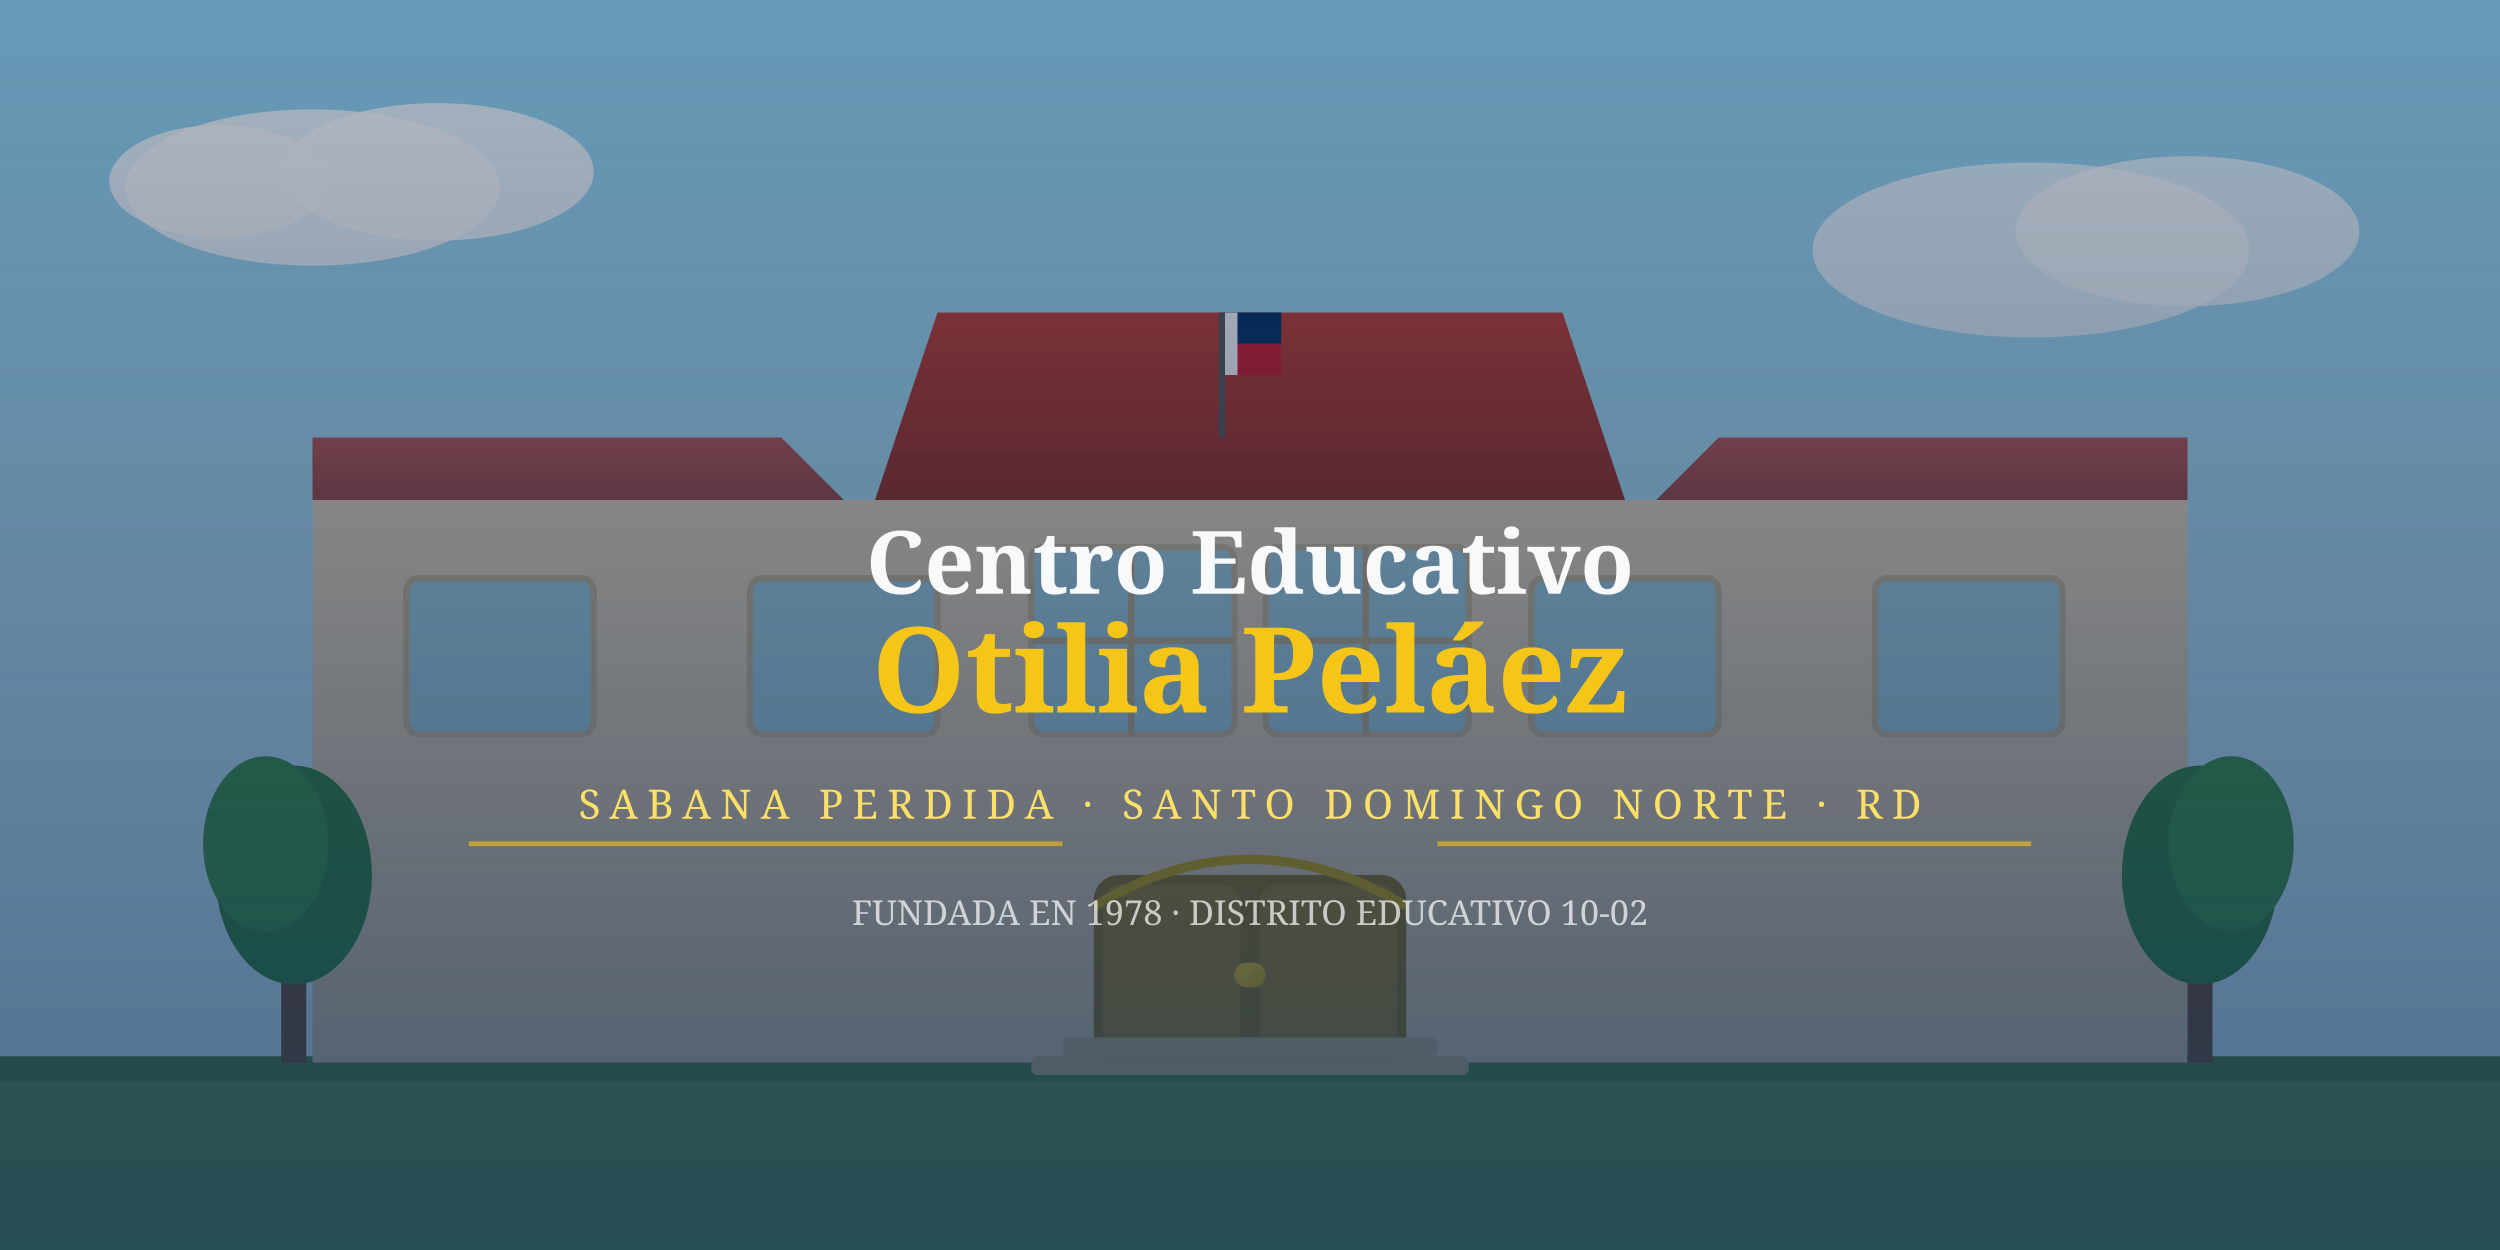
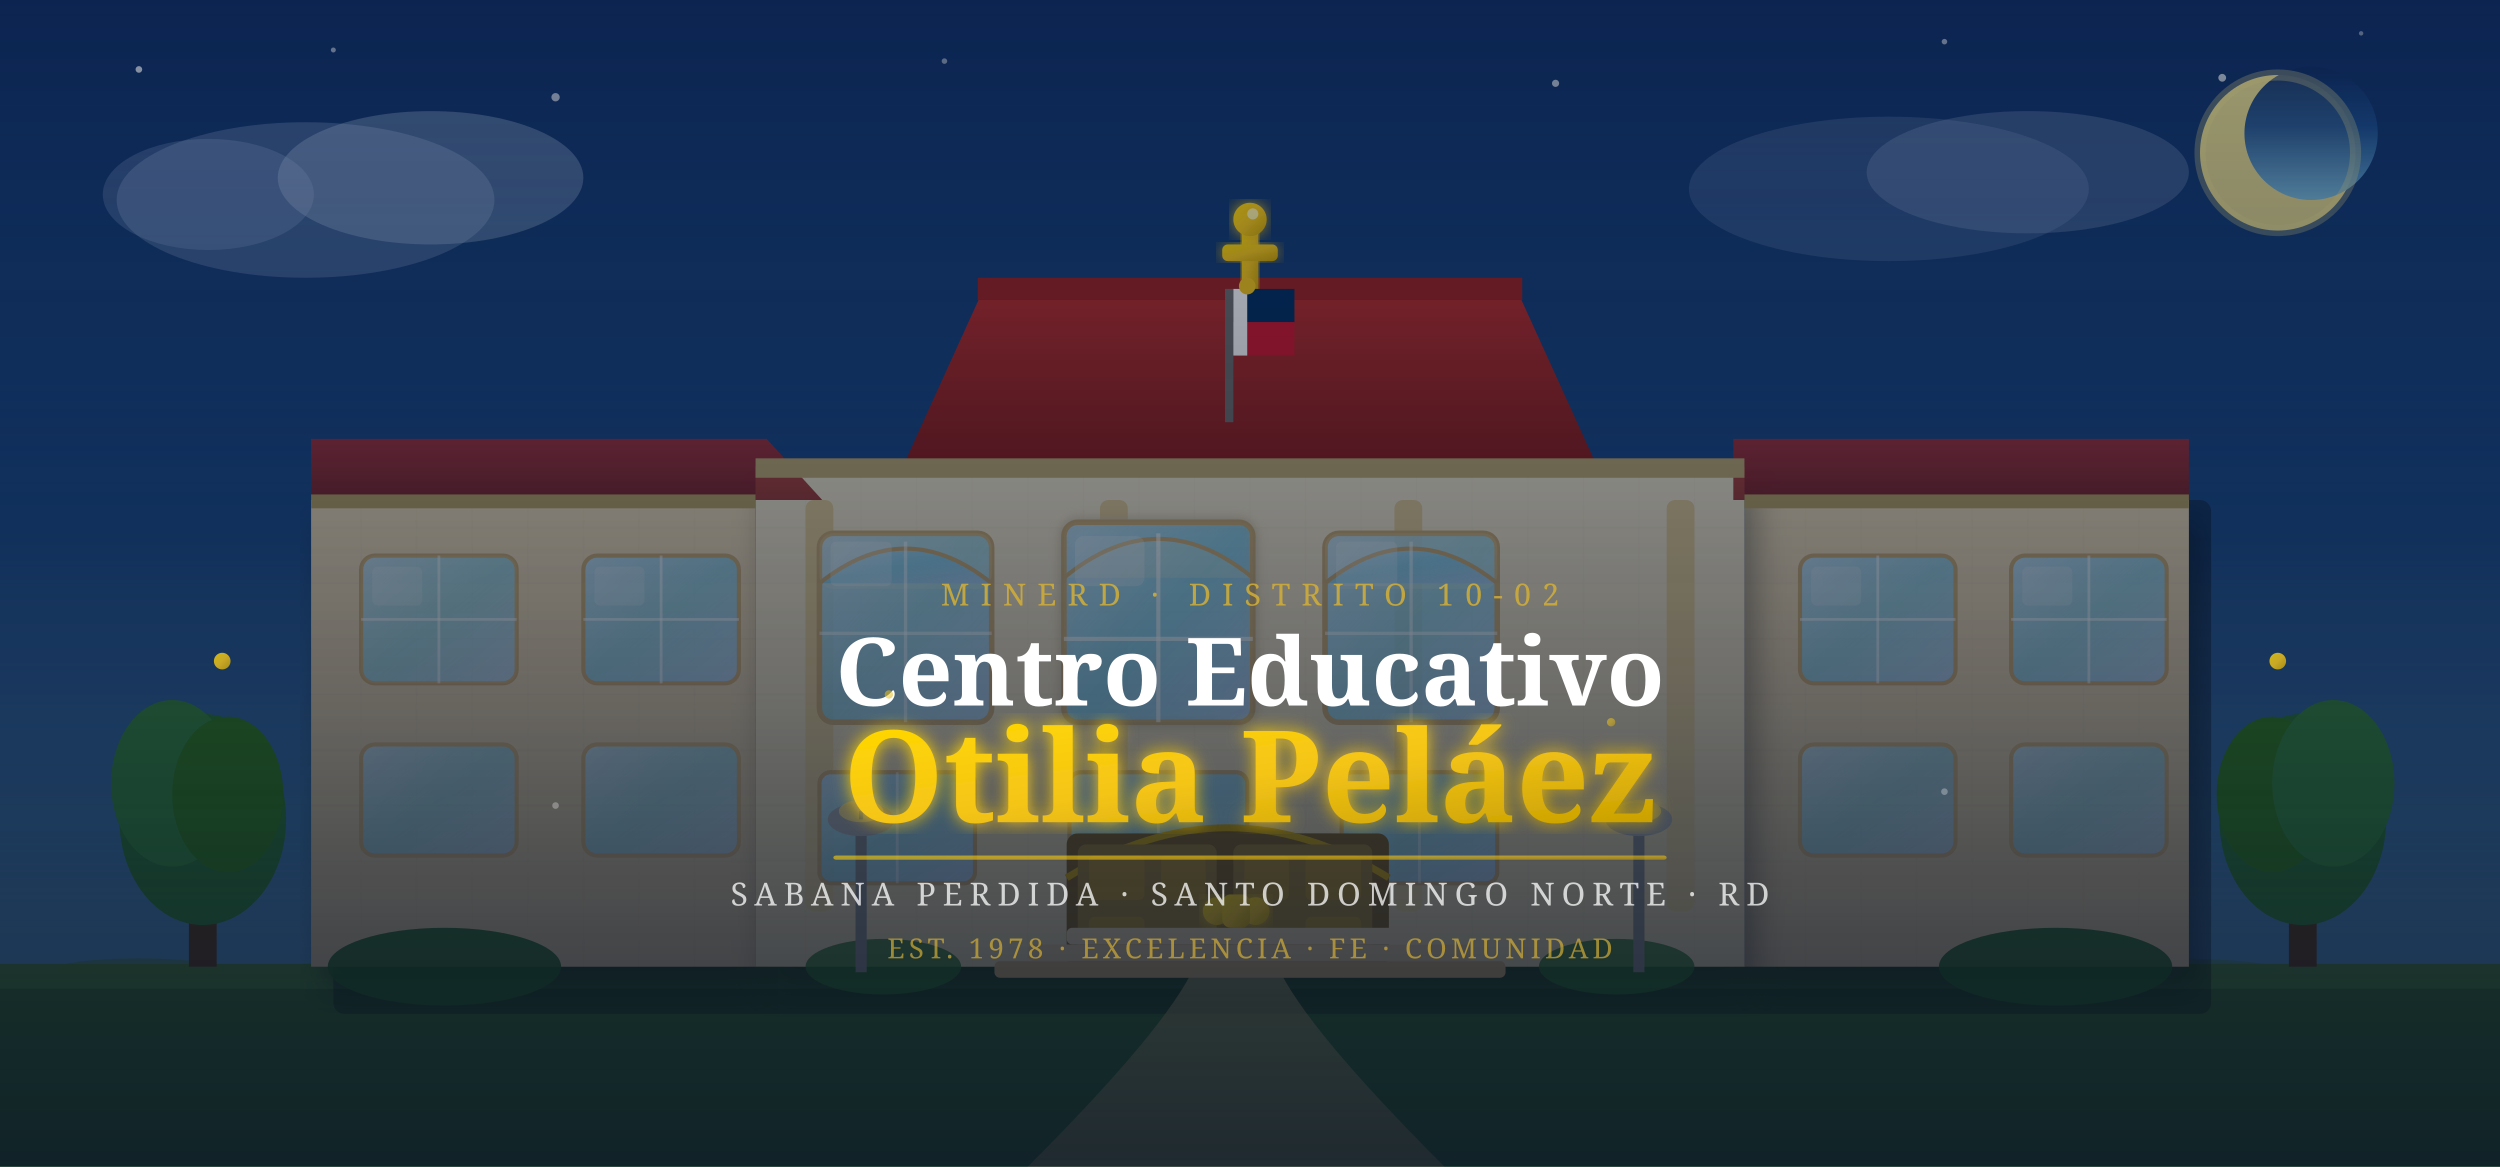
- <svg xmlns="http://www.w3.org/2000/svg" viewBox="0 0 800 400" width="800" height="400">
+ <svg xmlns="http://www.w3.org/2000/svg" viewBox="0 0 900 420" width="900" height="420">
  <defs>
    <linearGradient id="sky" x1="0%" y1="0%" x2="0%" y2="100%">
-       <stop offset="0%" style="stop-color:#87CEEB" />
-       <stop offset="100%" style="stop-color:#E0F4FF" />
+       <stop offset="0%" style="stop-color:#0d2a5e" />
+       <stop offset="45%" style="stop-color:#1a4a8a" />
+       <stop offset="100%" style="stop-color:#6baed6" />
    </linearGradient>
    <linearGradient id="wall" x1="0%" y1="0%" x2="0%" y2="100%">
-       <stop offset="0%" style="stop-color:#E8D5B7" />
-       <stop offset="100%" style="stop-color:#D4BC99" />
+       <stop offset="0%" style="stop-color:#F2E6CC" />
+       <stop offset="100%" style="stop-color:#DBC99E" />
+     </linearGradient>
+     <linearGradient id="wall2" x1="0%" y1="0%" x2="0%" y2="100%">
+       <stop offset="0%" style="stop-color:#EDD9B4" />
+       <stop offset="100%" style="stop-color:#CEB890" />
    </linearGradient>
    <linearGradient id="roof" x1="0%" y1="0%" x2="0%" y2="100%">
-       <stop offset="0%" style="stop-color:#C0392B" />
-       <stop offset="100%" style="stop-color:#96281B" />
+       <stop offset="0%" style="stop-color:#B82C2C" />
+       <stop offset="100%" style="stop-color:#8A1A1A" />
    </linearGradient>
    <linearGradient id="gold" x1="0%" y1="0%" x2="100%" y2="100%">
-       <stop offset="0%" style="stop-color:#F5C518" />
+       <stop offset="0%" style="stop-color:#FFD700" />
+       <stop offset="50%" style="stop-color:#F5C518" />
      <stop offset="100%" style="stop-color:#C9A000" />
    </linearGradient>
    <linearGradient id="overlay" x1="0%" y1="0%" x2="0%" y2="100%">
-       <stop offset="0%" style="stop-color:#16213E;stop-opacity:0.3" />
-       <stop offset="100%" style="stop-color:#0F3460;stop-opacity:0.7" />
-     </linearGradient>
+       <stop offset="0%" style="stop-color:#071328;stop-opacity:0.25" />
+       <stop offset="60%" style="stop-color:#071328;stop-opacity:0.55" />
+       <stop offset="100%" style="stop-color:#071328;stop-opacity:0.82" />
+     </linearGradient>
+     <linearGradient id="glass" x1="0%" y1="0%" x2="100%" y2="100%">
+       <stop offset="0%" style="stop-color:#B8D9F0;stop-opacity:0.9" />
+       <stop offset="50%" style="stop-color:#7EC8E3;stop-opacity:0.75" />
+       <stop offset="100%" style="stop-color:#A8C8E8;stop-opacity:0.85" />
+     </linearGradient>
+     <filter id="bldgShadow" x="-5%" y="-5%" width="110%" height="115%">
+       <feDropShadow dx="4" dy="8" stdDeviation="6" flood-color="rgba(0,0,0,0.35)" />
+     </filter>
+     <filter id="winGlow">
+       <feGaussianBlur stdDeviation="2" result="blur" />
+       <feMerge>
+         <feMergeNode in="blur" />
+         <feMergeNode in="SourceGraphic" />
+       </feMerge>
+     </filter>
+     <pattern id="wallTex" x="0" y="0" width="20" height="20" patternUnits="userSpaceOnUse">
+       <rect width="20" height="20" fill="none" />
+       <line x1="0" y1="10" x2="20" y2="10" stroke="rgba(0,0,0,0.04)" stroke-width="0.5" />
+       <line x1="10" y1="0" x2="10" y2="20" stroke="rgba(0,0,0,0.03)" stroke-width="0.5" />
+     </pattern>
+     <filter id="goldGlow">
+       <feGaussianBlur stdDeviation="3" result="blur" />
+       <feMerge>
+         <feMergeNode in="blur" />
+         <feMergeNode in="SourceGraphic" />
+       </feMerge>
+     </filter>
  </defs>
-   <rect width="800" height="400" fill="url(#sky)" />
-   <ellipse cx="100" cy="60" rx="60" ry="25" fill="white" opacity="0.8" />
-   <ellipse cx="140" cy="55" rx="50" ry="22" fill="white" opacity="0.8" />
-   <ellipse cx="70" cy="58" rx="35" ry="18" fill="white" opacity="0.8" />
-   <ellipse cx="650" cy="80" rx="70" ry="28" fill="white" opacity="0.7" />
-   <ellipse cx="700" cy="74" rx="55" ry="24" fill="white" opacity="0.7" />
-   <rect x="0" y="340" width="800" height="60" fill="#5D8A3C" />
-   <rect x="0" y="338" width="800" height="8" fill="#4A7A2E" />
-   <rect x="100" y="160" width="600" height="180" fill="url(#wall)" />
-   <polygon points="300,100 500,100 520,160 280,160" fill="url(#roof)" />
-   <polygon points="100,140 250,140 270,160 100,160" fill="url(#roof)" opacity="0.85" />
-   <polygon points="550,140 700,140 700,160 530,160" fill="url(#roof)" opacity="0.85" />
-   <rect x="130" y="185" width="60" height="50" rx="4" fill="#87CEEB" opacity="0.7" stroke="#BFA980" stroke-width="2" />
-   <rect x="240" y="185" width="60" height="50" rx="4" fill="#87CEEB" opacity="0.7" stroke="#BFA980" stroke-width="2" />
-   <rect x="490" y="185" width="60" height="50" rx="4" fill="#87CEEB" opacity="0.7" stroke="#BFA980" stroke-width="2" />
-   <rect x="600" y="185" width="60" height="50" rx="4" fill="#87CEEB" opacity="0.7" stroke="#BFA980" stroke-width="2" />
-   <rect x="330" y="175" width="65" height="60" rx="4" fill="#87CEEB" opacity="0.7" stroke="#BFA980" stroke-width="2" />
-   <rect x="405" y="175" width="65" height="60" rx="4" fill="#87CEEB" opacity="0.7" stroke="#BFA980" stroke-width="2" />
-   <line x1="362" y1="175" x2="362" y2="235" stroke="#BFA980" stroke-width="2" />
-   <line x1="330" y1="205" x2="395" y2="205" stroke="#BFA980" stroke-width="2" />
-   <line x1="437" y1="175" x2="437" y2="235" stroke="#BFA980" stroke-width="2" />
-   <line x1="405" y1="205" x2="470" y2="205" stroke="#BFA980" stroke-width="2" />
-   <rect x="350" y="280" width="100" height="60" rx="8" fill="#8B6914" />
-   <rect x="353" y="283" width="44" height="54" rx="6" fill="#A07820" />
-   <rect x="403" y="283" width="44" height="54" rx="6" fill="#A07820" />
-   <path d="M350 290 Q400 260 450 290" fill="none" stroke="#C9A000" stroke-width="3" />
-   <circle cx="399" cy="312" r="4" fill="url(#gold)" />
-   <circle cx="401" cy="312" r="4" fill="url(#gold)" />
-   <rect x="330" y="338" width="140" height="6" rx="2" fill="#BFA980" />
-   <rect x="340" y="332" width="120" height="6" rx="2" fill="#BFA980" />
-   <rect x="390" y="100" width="2" height="40" fill="#555" />
-   <rect x="392" y="100" width="18" height="10" fill="#002D62" />
-   <rect x="392" y="110" width="18" height="10" fill="#CF142B" />
-   <rect x="392" y="100" width="4" height="20" fill="white" />
-   <rect x="90" y="290" width="8" height="50" fill="#6B4423" />
-   <ellipse cx="94" cy="280" rx="25" ry="35" fill="#2E7D32" />
-   <ellipse cx="85" cy="270" rx="20" ry="28" fill="#388E3C" />
-   <rect x="700" y="290" width="8" height="50" fill="#6B4423" />
-   <ellipse cx="704" cy="280" rx="25" ry="35" fill="#2E7D32" />
-   <ellipse cx="714" cy="270" rx="20" ry="28" fill="#388E3C" />
-   <rect width="800" height="400" fill="url(#overlay)" />
-   <text x="400" y="190" font-family="Georgia,serif" font-size="28" font-weight="bold" fill="#FFFFFF" text-anchor="middle" opacity="0.95">Centro Educativo</text>
-   <text x="400" y="228" font-family="Georgia,serif" font-size="38" font-weight="bold" fill="#F5C518" text-anchor="middle">Otilia Peláez</text>
-   <text x="400" y="262" font-family="Georgia,serif" font-size="13" fill="#FFE066" text-anchor="middle" letter-spacing="3">SABANA PERDIDA · SANTO DOMINGO NORTE · RD</text>
-   <line x1="150" y1="270" x2="340" y2="270" stroke="#F5C518" stroke-width="1.5" opacity="0.6" />
-   <line x1="460" y1="270" x2="650" y2="270" stroke="#F5C518" stroke-width="1.5" opacity="0.6" />
-   <text x="400" y="296" font-family="Georgia,serif" font-size="11" fill="rgba(255,255,255,0.7)" text-anchor="middle">FUNDADA EN 1978 · DISTRITO EDUCATIVO 10-02</text>
+   <rect width="900" height="420" fill="url(#sky)" />
+   <circle cx="50" cy="25" r="1.2" fill="white" opacity="0.7">
+     <animate attributeName="opacity" values="0.7;0.2;0.7" dur="2.3s" repeatCount="indefinite" />
+   </circle>
+   <circle cx="120" cy="18" r="0.9" fill="white" opacity="0.5">
+     <animate attributeName="opacity" values="0.5;0.1;0.5" dur="3.1s" repeatCount="indefinite" />
+   </circle>
+   <circle cx="200" cy="35" r="1.5" fill="white" opacity="0.6">
+     <animate attributeName="opacity" values="0.6;0.15;0.6" dur="2.7s" repeatCount="indefinite" />
+   </circle>
+   <circle cx="340" cy="22" r="1.0" fill="white" opacity="0.45">
+     <animate attributeName="opacity" values="0.45;0.1;0.45" dur="4.2s" repeatCount="indefinite" />
+   </circle>
+   <circle cx="560" cy="30" r="1.3" fill="white" opacity="0.6">
+     <animate attributeName="opacity" values="0.6;0.2;0.6" dur="2.1s" repeatCount="indefinite" />
+   </circle>
+   <circle cx="700" cy="15" r="1.0" fill="white" opacity="0.5">
+     <animate attributeName="opacity" values="0.5;0.1;0.5" dur="3.6s" repeatCount="indefinite" />
+   </circle>
+   <circle cx="800" cy="28" r="1.4" fill="white" opacity="0.65">
+     <animate attributeName="opacity" values="0.65;0.15;0.65" dur="2.9s" repeatCount="indefinite" />
+   </circle>
+   <circle cx="850" cy="12" r="0.8" fill="white" opacity="0.4">
+     <animate attributeName="opacity" values="0.4;0.1;0.4" dur="3.8s" repeatCount="indefinite" />
+   </circle>
+   <circle cx="820" cy="55" r="28" fill="#E8D98A" opacity="0.9" />
+   <circle cx="832" cy="48" r="24" fill="url(#sky)" opacity="0.92" />
+   <circle cx="820" cy="55" r="28" fill="none" stroke="rgba(232,217,138,0.3)" stroke-width="4" />
+   <g opacity="0.85">
+     <ellipse cx="110" cy="72" rx="68" ry="28" fill="rgba(200,220,255,0.25)" />
+     <ellipse cx="155" cy="64" rx="55" ry="24" fill="rgba(220,235,255,0.3)" />
+     <ellipse cx="75" cy="70" rx="38" ry="20" fill="rgba(200,220,255,0.22)" />
+     <animateTransform attributeName="transform" type="translate" values="0,0;8,0;0,0" dur="12s" repeatCount="indefinite" />
+   </g>
+   <g opacity="0.7">
+     <ellipse cx="680" cy="68" rx="72" ry="26" fill="rgba(200,220,255,0.2)" />
+     <ellipse cx="730" cy="62" rx="58" ry="22" fill="rgba(220,235,255,0.25)" />
+     <animateTransform attributeName="transform" type="translate" values="0,0;-6,0;0,0" dur="15s" repeatCount="indefinite" />
+   </g>
+   <rect x="0" y="348" width="900" height="72" fill="#3A6B2A" />
+   <rect x="0" y="347" width="900" height="9" fill="#4A8035" />
+   <ellipse cx="50" cy="349" rx="30" ry="4" fill="rgba(74,128,53,0.5)" />
+   <ellipse cx="200" cy="350" rx="45" ry="4" fill="rgba(74,128,53,0.4)" />
+   <ellipse cx="500" cy="349" rx="60" ry="4" fill="rgba(74,128,53,0.5)" />
+   <ellipse cx="780" cy="349" rx="40" ry="4" fill="rgba(74,128,53,0.4)" />
+   <rect x="112" y="168" width="676" height="185" rx="4" fill="rgba(0,0,0,0.3)" transform="translate(8,12)" />
+   <rect x="112" y="180" width="160" height="168" fill="url(#wall2)" filter="url(#bldgShadow)" />
+   <rect x="112" y="180" width="160" height="168" fill="url(#wallTex)" opacity="0.5" />
+   <rect x="628" y="180" width="160" height="168" fill="url(#wall2)" filter="url(#bldgShadow)" />
+   <rect x="628" y="180" width="160" height="168" fill="url(#wallTex)" opacity="0.5" />
+   <rect x="272" y="168" width="356" height="180" fill="url(#wall)" filter="url(#bldgShadow)" />
+   <rect x="272" y="168" width="356" height="180" fill="url(#wallTex)" opacity="0.5" />
+   <polygon points="355,102 545,102 575,168 325,168" fill="url(#roof)" />
+   <polygon points="352,100 548,100 548,108 352,108" fill="#9B2020" />
+   <line x1="352" y1="100" x2="548" y2="100" stroke="url(#gold)" stroke-width="2.5" />
+   <polygon points="112,158 276,158 296,180 112,180" fill="url(#roof)" opacity="0.85" />
+   <polygon points="624,180 788,180 788,158 624,158" fill="url(#roof)" opacity="0.85" />
+   <rect x="447" y="80" width="6" height="28" rx="2" fill="url(#gold)" filter="url(#goldGlow)" />
+   <rect x="440" y="88" width="20" height="6" rx="2" fill="url(#gold)" filter="url(#goldGlow)" />
+   <circle cx="450" cy="79" r="6" fill="url(#gold)" filter="url(#goldGlow)" />
+   <circle cx="451" cy="77" r="2" fill="rgba(255,255,220,0.7)" />
+   <rect x="272" y="165" width="356" height="7" fill="#C0A870" />
+   <rect x="112" y="178" width="160" height="5" fill="#B8A060" />
+   <rect x="628" y="178" width="160" height="5" fill="#B8A060" />
+   <rect x="290" y="180" width="10" height="148" rx="3" fill="#E0C890" />
+   <rect x="396" y="180" width="10" height="148" rx="3" fill="#E0C890" />
+   <rect x="502" y="180" width="10" height="148" rx="3" fill="#E0C890" />
+   <rect x="600" y="180" width="10" height="148" rx="3" fill="#E0C890" />
+   <rect x="130" y="200" width="56" height="46" rx="5" fill="url(#glass)" stroke="#C8A870" stroke-width="1.5" />
+   <rect x="130" y="200" width="56" height="46" rx="5" fill="url(#wallTex)" opacity="0.1" />
+   <line x1="158" y1="200" x2="158" y2="246" stroke="rgba(255,255,255,0.5)" stroke-width="1" />
+   <line x1="130" y1="223" x2="186" y2="223" stroke="rgba(255,255,255,0.5)" stroke-width="1" />
+   <rect x="134" y="204" width="18" height="14" rx="2" fill="rgba(255,255,255,0.18)" />
+   <rect x="130" y="200" width="56" height="46" rx="5" fill="rgba(255,240,180,0.08)">
+     <animate attributeName="opacity" values="1;0.6;1" dur="4s" repeatCount="indefinite" />
+   </rect>
+   <rect x="210" y="200" width="56" height="46" rx="5" fill="url(#glass)" stroke="#C8A870" stroke-width="1.5" />
+   <line x1="238" y1="200" x2="238" y2="246" stroke="rgba(255,255,255,0.5)" stroke-width="1" />
+   <line x1="210" y1="223" x2="266" y2="223" stroke="rgba(255,255,255,0.5)" stroke-width="1" />
+   <rect x="214" y="204" width="18" height="14" rx="2" fill="rgba(255,255,255,0.18)" />
+   <rect x="130" y="268" width="56" height="40" rx="5" fill="url(#glass)" stroke="#C8A870" stroke-width="1.5" opacity="0.85" />
+   <rect x="210" y="268" width="56" height="40" rx="5" fill="url(#glass)" stroke="#C8A870" stroke-width="1.5" opacity="0.85" />
+   <rect x="295" y="192" width="62" height="68" rx="5" fill="url(#glass)" stroke="#C8A870" stroke-width="2" />
+   <rect x="295" y="192" width="62" height="20" rx="5" fill="rgba(255,240,200,0.15)" />
+   <path d="M295 210 Q326 185 357 210" fill="url(#glass)" stroke="#C8A870" stroke-width="1.5" />
+   <line x1="326" y1="195" x2="326" y2="260" stroke="rgba(255,255,255,0.45)" stroke-width="1.2" />
+   <line x1="295" y1="228" x2="357" y2="228" stroke="rgba(255,255,255,0.45)" stroke-width="1.2" />
+   <rect x="299" y="195" width="22" height="16" rx="2" fill="rgba(255,255,255,0.22)" />
+   <rect x="383" y="188" width="68" height="72" rx="5" fill="url(#glass)" stroke="#C8A870" stroke-width="2" filter="url(#winGlow)" />
+   <path d="M383 208 Q417 180 451 208" fill="rgba(255,240,200,0.2)" stroke="#C8A870" stroke-width="1.5" />
+   <line x1="417" y1="192" x2="417" y2="260" stroke="rgba(255,255,255,0.6)" stroke-width="1.5" />
+   <line x1="383" y1="230" x2="451" y2="230" stroke="rgba(255,255,255,0.6)" stroke-width="1.5" />
+   <rect x="387" y="193" width="25" height="18" rx="3" fill="rgba(255,255,255,0.25)" />
+   <rect x="383" y="188" width="68" height="72" rx="5" fill="rgba(255,248,180,0.06)">
+     <animate attributeName="fill-opacity" values="0.06;0.14;0.06" dur="6s" repeatCount="indefinite" />
+   </rect>
+   <rect x="477" y="192" width="62" height="68" rx="5" fill="url(#glass)" stroke="#C8A870" stroke-width="2" />
+   <rect x="477" y="192" width="62" height="20" rx="5" fill="rgba(255,240,200,0.15)" />
+   <path d="M477 210 Q508 185 539 210" fill="url(#glass)" stroke="#C8A870" stroke-width="1.5" />
+   <line x1="508" y1="195" x2="508" y2="260" stroke="rgba(255,255,255,0.45)" stroke-width="1.2" />
+   <line x1="477" y1="228" x2="539" y2="228" stroke="rgba(255,255,255,0.45)" stroke-width="1.2" />
+   <rect x="481" y="195" width="22" height="16" rx="2" fill="rgba(255,255,255,0.22)" />
+   <rect x="295" y="278" width="56" height="40" rx="4" fill="url(#glass)" stroke="#C8A870" stroke-width="1.5" />
+   <line x1="323" y1="278" x2="323" y2="318" stroke="rgba(255,255,255,0.4)" stroke-width="1" />
+   <rect x="385" y="278" width="64" height="40" rx="4" fill="url(#glass)" stroke="#C8A870" stroke-width="1.5" />
+   <line x1="417" y1="278" x2="417" y2="318" stroke="rgba(255,255,255,0.4)" stroke-width="1" />
+   <rect x="483" y="278" width="56" height="40" rx="4" fill="url(#glass)" stroke="#C8A870" stroke-width="1.5" />
+   <line x1="511" y1="278" x2="511" y2="318" stroke="rgba(255,255,255,0.4)" stroke-width="1" />
+   <rect x="648" y="200" width="56" height="46" rx="5" fill="url(#glass)" stroke="#C8A870" stroke-width="1.5" />
+   <line x1="676" y1="200" x2="676" y2="246" stroke="rgba(255,255,255,0.5)" stroke-width="1" />
+   <line x1="648" y1="223" x2="704" y2="223" stroke="rgba(255,255,255,0.5)" stroke-width="1" />
+   <rect x="652" y="204" width="18" height="14" rx="2" fill="rgba(255,255,255,0.18)" />
+   <rect x="724" y="200" width="56" height="46" rx="5" fill="url(#glass)" stroke="#C8A870" stroke-width="1.5" />
+   <line x1="752" y1="200" x2="752" y2="246" stroke="rgba(255,255,255,0.5)" stroke-width="1" />
+   <line x1="724" y1="223" x2="780" y2="223" stroke="rgba(255,255,255,0.5)" stroke-width="1" />
+   <rect x="728" y="204" width="18" height="14" rx="2" fill="rgba(255,255,255,0.18)" />
+   <rect x="648" y="268" width="56" height="40" rx="5" fill="url(#glass)" stroke="#C8A870" stroke-width="1.5" opacity="0.85" />
+   <rect x="724" y="268" width="56" height="40" rx="5" fill="url(#glass)" stroke="#C8A870" stroke-width="1.5" opacity="0.85" />
+   <rect x="384" y="300" width="116" height="48" rx="4" fill="#7B5A1A" />
+   <path d="M384 316 Q442 280 500 316" fill="#7B5A1A" stroke="#C9A000" stroke-width="2.5" />
+   <rect x="388" y="304" width="50" height="44" rx="3" fill="#9B7A28" />
+   <rect x="444" y="304" width="50" height="44" rx="3" fill="#9B7A28" />
+   <rect x="392" y="308" width="20" height="16" rx="2" fill="#B8901C" opacity="0.6" />
+   <rect x="418" y="308" width="16" height="16" rx="2" fill="#B8901C" opacity="0.6" />
+   <rect x="448" y="308" width="16" height="16" rx="2" fill="#B8901C" opacity="0.6" />
+   <rect x="470" y="308" width="20" height="16" rx="2" fill="#B8901C" opacity="0.6" />
+   <rect x="392" y="330" width="20" height="14" rx="2" fill="#B8901C" opacity="0.6" />
+   <rect x="470" y="330" width="20" height="14" rx="2" fill="#B8901C" opacity="0.6" />
+   <circle cx="438" cy="328" r="5" fill="url(#gold)" filter="url(#goldGlow)" />
+   <circle cx="452" cy="328" r="5" fill="url(#gold)" filter="url(#goldGlow)" />
+   <rect x="440" y="322" width="10" height="12" rx="3" fill="url(#gold)" />
+   <rect x="384" y="300" width="116" height="48" rx="4" fill="rgba(255,255,255,0.04)" />
+   <rect x="358" y="346" width="184" height="6" rx="2" fill="#C8A870" />
+   <rect x="370" y="340" width="160" height="6" rx="2" fill="#D4BC90" />
+   <rect x="384" y="334" width="132" height="6" rx="2" fill="#DCC8A0" />
+   <rect x="441" y="104" width="3" height="48" fill="#6B6B6B" />
+   <rect x="444" y="104" width="22" height="12" fill="#002D62" />
+   <rect x="444" y="116" width="22" height="12" fill="#CF142B" />
+   <rect x="444" y="104" width="5" height="24" fill="white" />
+   <circle cx="449" cy="103" r="3" fill="#F5C518" />
+   <rect x="68" y="306" width="10" height="42" fill="#5C3A1A" />
+   <ellipse cx="73" cy="295" rx="30" ry="38" fill="#2E7D32" />
+   <ellipse cx="62" cy="282" rx="22" ry="30" fill="#388E3C" />
+   <ellipse cx="82" cy="286" rx="20" ry="28" fill="#33821A" />
+   <rect x="824" y="306" width="10" height="42" fill="#5C3A1A" />
+   <ellipse cx="829" cy="295" rx="30" ry="38" fill="#2E7D32" />
+   <ellipse cx="818" cy="286" rx="20" ry="28" fill="#33821A" />
+   <ellipse cx="840" cy="282" rx="22" ry="30" fill="#388E3C" />
+   <ellipse cx="160" cy="348" rx="42" ry="14" fill="#276020" opacity="0.9" />
+   <ellipse cx="740" cy="348" rx="42" ry="14" fill="#276020" opacity="0.9" />
+   <ellipse cx="318" cy="348" rx="28" ry="10" fill="#2E7024" opacity="0.8" />
+   <ellipse cx="582" cy="348" rx="28" ry="10" fill="#2E7024" opacity="0.8" />
+   <path d="M370,420 Q420,370 430,348 L460,348 Q470,370 520,420Z" fill="#BDA870" opacity="0.6" />
+   <g transform="translate(310,295)">
+     <rect x="-2" y="0" width="4" height="55" fill="#888" />
+     <ellipse cx="0" cy="0" rx="12" ry="6" fill="#AAA" />
+     <ellipse cx="0" cy="-3" rx="8" ry="4" fill="#FFE88A" opacity="0.85">
+       <animate attributeName="opacity" values="0.85;0.5;0.85" dur="3s" repeatCount="indefinite" />
+     </ellipse>
+     <line x1="0" y1="0" x2="0" y2="-3" stroke="#AAA" stroke-width="1.5" />
+   </g>
+   <g transform="translate(590,295)">
+     <rect x="-2" y="0" width="4" height="55" fill="#888" />
+     <ellipse cx="0" cy="0" rx="12" ry="6" fill="#AAA" />
+     <ellipse cx="0" cy="-3" rx="8" ry="4" fill="#FFE88A" opacity="0.85">
+       <animate attributeName="opacity" values="0.85;0.5;0.85" dur="3.5s" repeatCount="indefinite" />
+     </ellipse>
+   </g>
+   <rect width="900" height="420" fill="url(#overlay)" />
+   <line x1="80" y1="238" x2="320" y2="238" stroke="url(#gold)" stroke-width="1.5" opacity="0.7" />
+   <line x1="580" y1="238" x2="820" y2="238" stroke="url(#gold)" stroke-width="1.5" opacity="0.7" />
+   <circle cx="80" cy="238" r="3" fill="url(#gold)" opacity="0.8" />
+   <circle cx="820" cy="238" r="3" fill="url(#gold)" opacity="0.8" />
+   <text x="450" y="218" font-family="Georgia, serif" font-size="11" font-weight="400" fill="rgba(212,175,55,0.85)" text-anchor="middle" letter-spacing="4">
+     MINERD · DISTRITO 10-02
+   </text>
+   <text x="450" y="254" font-family="Georgia, 'Playfair Display', serif" font-size="34" font-weight="bold" fill="#FFFFFF" text-anchor="middle" style="text-shadow:0 2px 12px rgba(0,0,0,0.8)">
+     Centro Educativo
+   </text>
+   <text x="450" y="296" font-family="Georgia, 'Playfair Display', serif" font-size="46" font-weight="bold" fill="url(#gold)" text-anchor="middle" filter="url(#goldGlow)">
+     Otilia Peláez
+   </text>
+   <rect x="300" y="308" width="300" height="1.5" rx="1" fill="url(#gold)" opacity="0.6" />
+   <text x="450" y="326" font-family="Georgia, serif" font-size="11.5" fill="rgba(255,255,255,0.75)" text-anchor="middle" letter-spacing="2.5">
+     SABANA PERDIDA · SANTO DOMINGO NORTE · RD
+   </text>
+   <text x="450" y="345" font-family="Georgia, serif" font-size="10" fill="rgba(212,175,55,0.7)" text-anchor="middle" letter-spacing="1.5">
+     EST. 1978 · EXCELENCIA · FE · COMUNIDAD
+   </text>
+   <circle cx="320" cy="250" r="1.5" fill="url(#gold)" opacity="0.5">
+     <animate attributeName="opacity" values="0.5;0.1;0.5" dur="3s" repeatCount="indefinite" />
+   </circle>
+   <circle cx="580" cy="260" r="1.5" fill="url(#gold)" opacity="0.5">
+     <animate attributeName="opacity" values="0.5;0.1;0.5" dur="2.5s" repeatCount="indefinite" />
+   </circle>
+   <circle cx="200" cy="290" r="1.2" fill="white" opacity="0.3">
+     <animate attributeName="opacity" values="0.3;0.08;0.3" dur="4s" repeatCount="indefinite" />
+   </circle>
+   <circle cx="700" cy="285" r="1.2" fill="white" opacity="0.3">
+     <animate attributeName="opacity" values="0.3;0.08;0.3" dur="3.8s" repeatCount="indefinite" />
+   </circle>
</svg>
